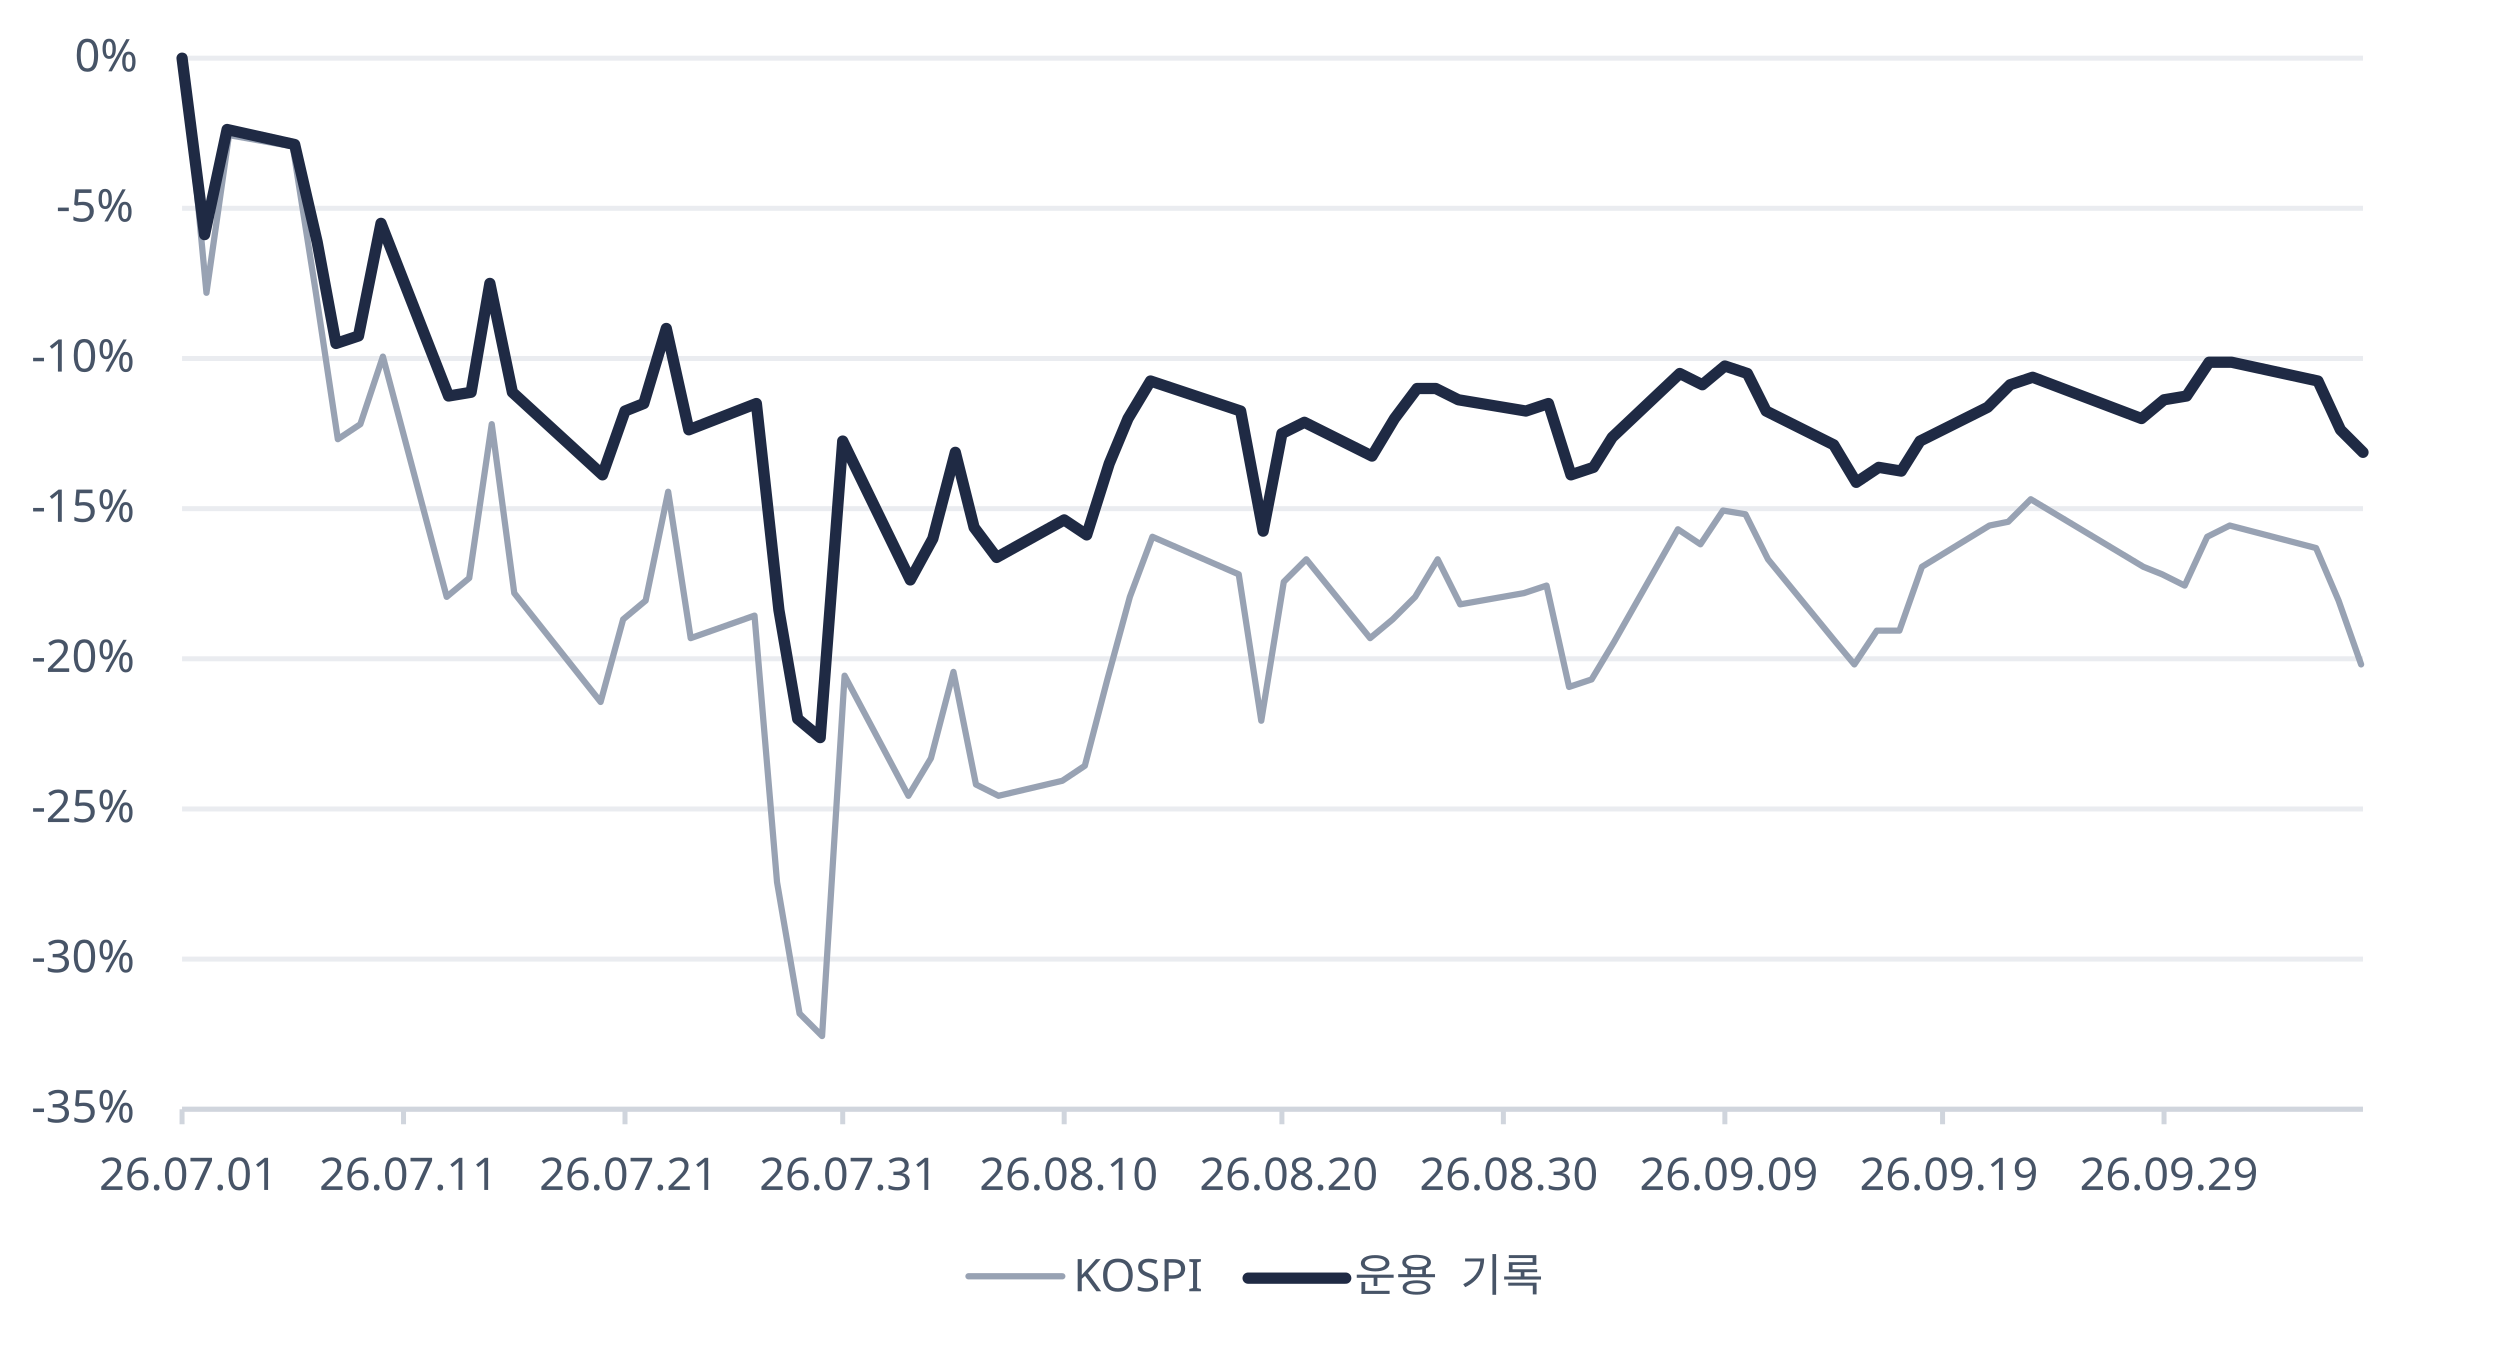
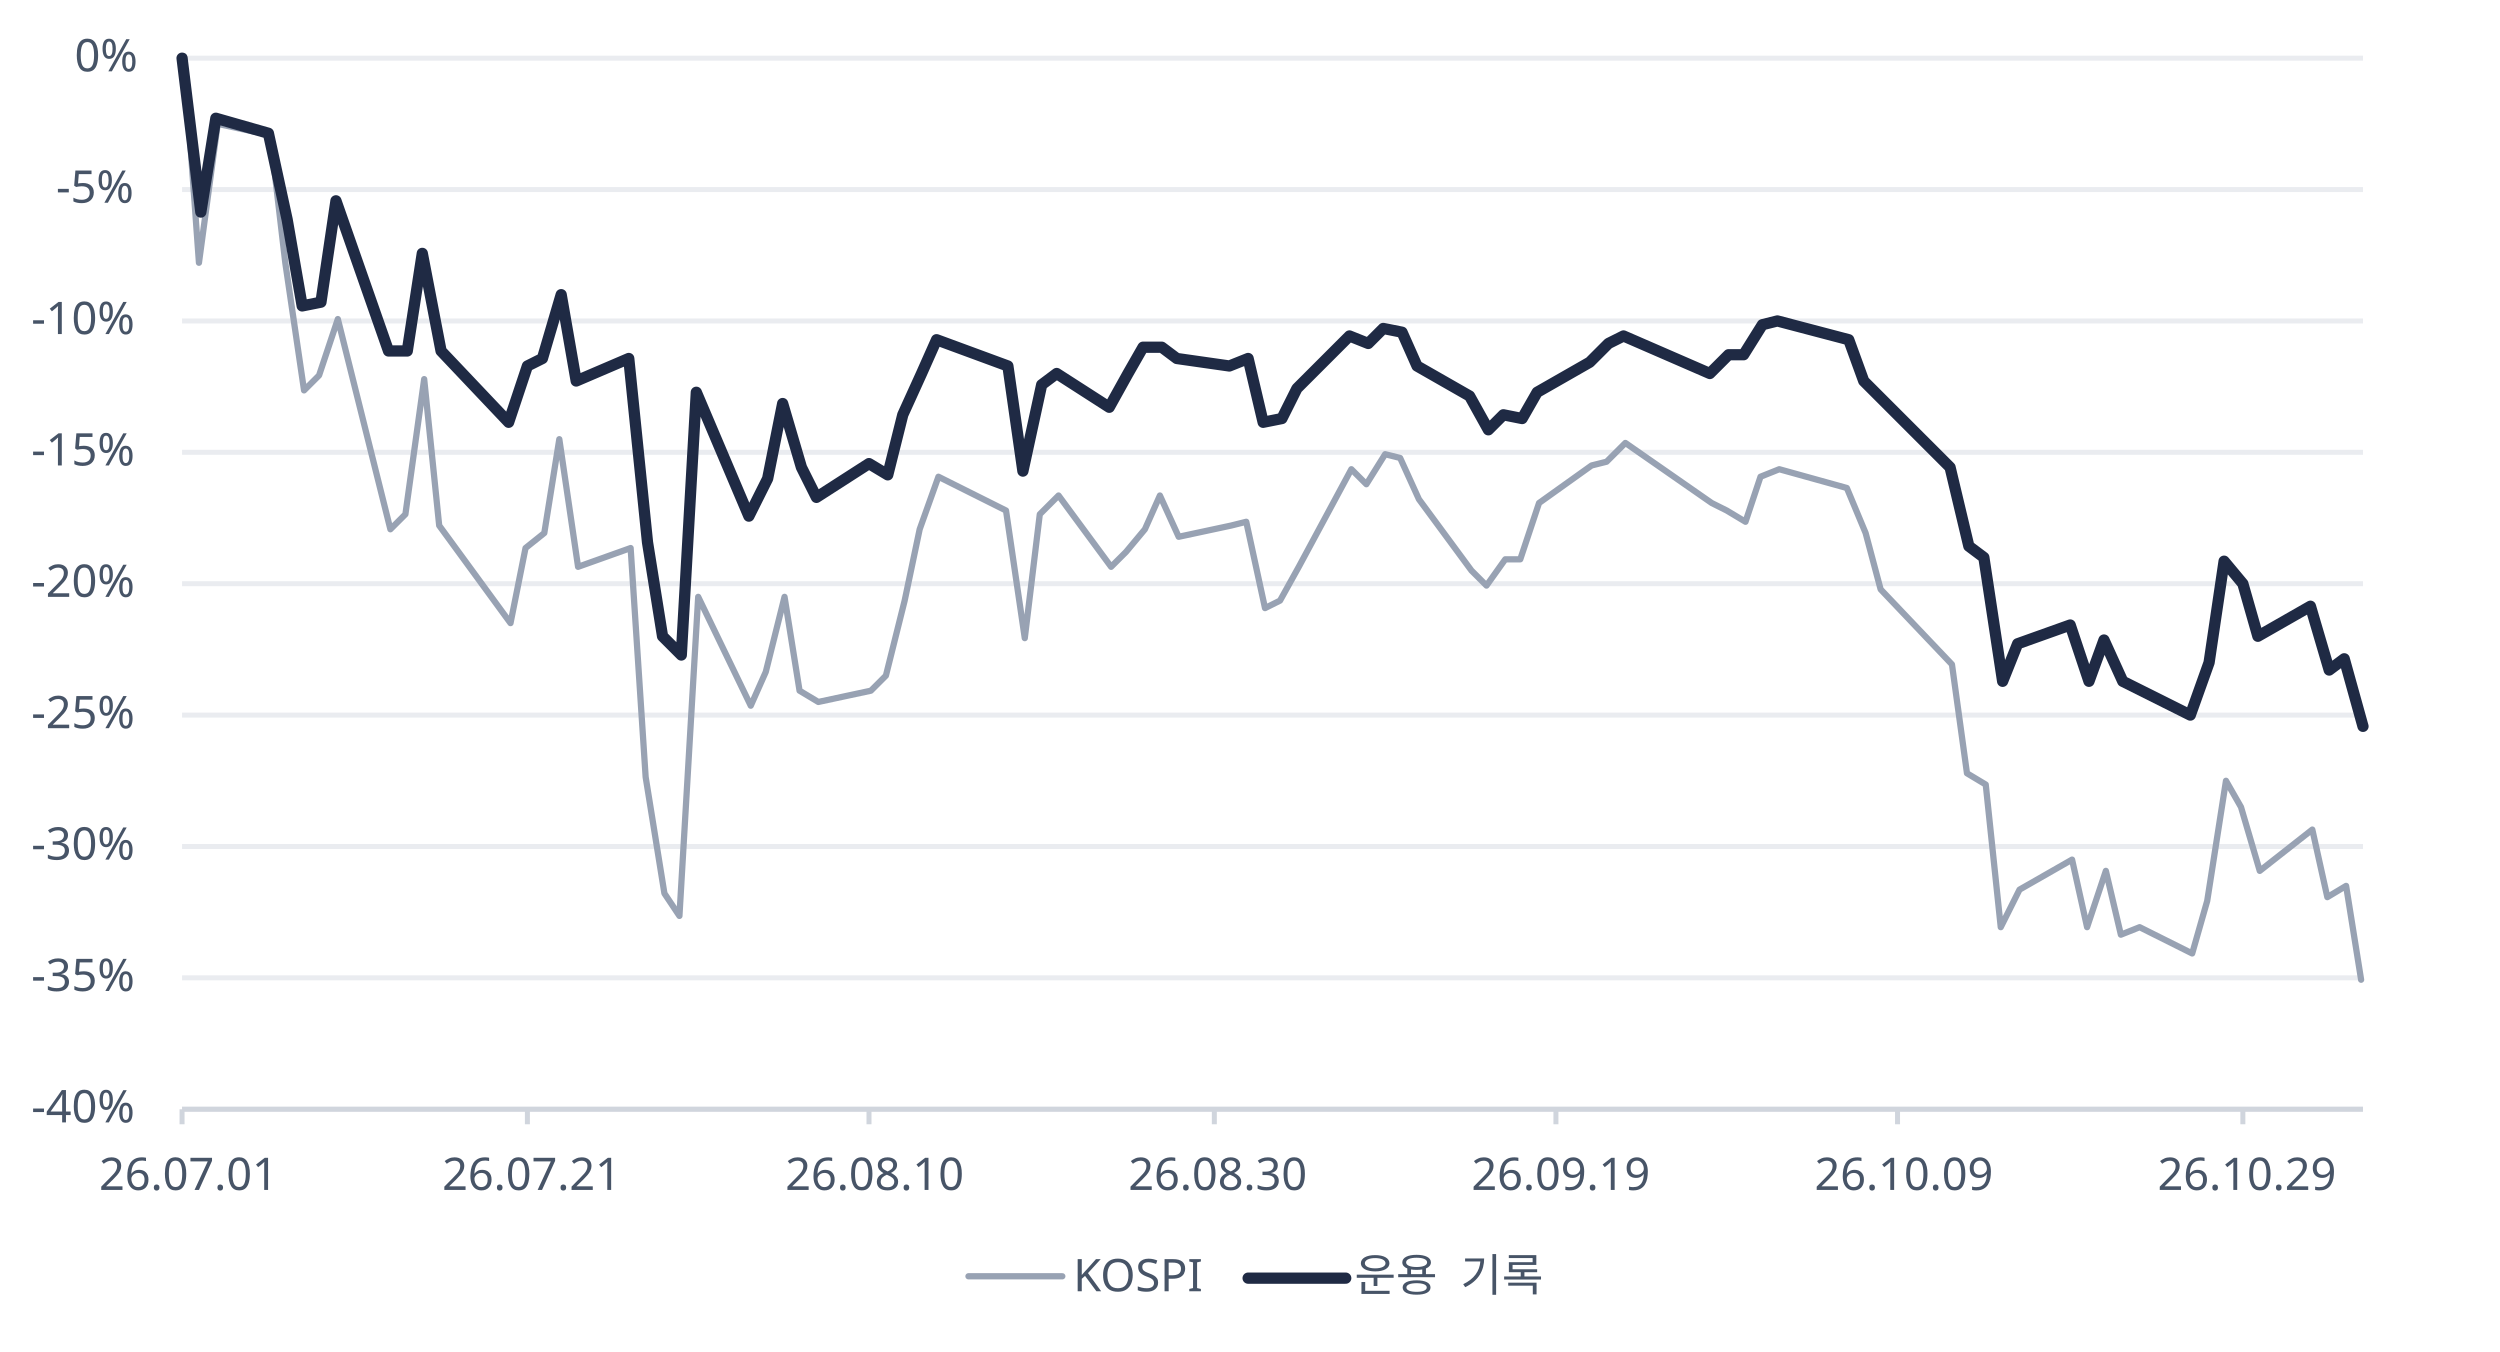
<svg xmlns="http://www.w3.org/2000/svg" width="666" height="360" xml:space="preserve" overflow="hidden">
  <defs>
    <clipPath id="clip0">
      <rect x="555" y="13" width="666" height="360" />
    </clipPath>
  </defs>
  <g clip-path="url(#clip0)" transform="translate(-555 -13)">
    <g>
-       <path d="M603.5 308.5 1184.5 308.5M603.5 268.5 1184.5 268.5M603.5 228.5 1184.5 228.5M603.5 188.5 1184.5 188.5M603.5 148.5 1184.5 148.5M603.5 108.5 1184.5 108.5M603.5 68.5 1184.5 68.5M603.5 28.5 1184.5 28.5" stroke="#EAECF0" stroke-width="1.333" stroke-linejoin="round" stroke-miterlimit="10" fill="none" />
+       <path d="M603.5 308.5 1184.5 308.5M603.5 273.5 1184.5 273.5M603.5 238.5 1184.5 238.5M603.5 203.5 1184.5 203.5M603.5 168.5 1184.5 168.5M603.5 133.5 1184.5 133.5M603.5 98.5 1184.5 98.5M603.5 63.5 1184.5 63.5M603.5 28.5 1184.5 28.5" stroke="#EAECF0" stroke-width="1.333" stroke-linejoin="round" stroke-miterlimit="10" fill="none" />
    </g>
    <g>
      <path d="M603.5 308.5 1184.5 308.5" stroke="#D0D5DD" stroke-width="1.333" stroke-linejoin="round" stroke-miterlimit="10" fill="none" fill-rule="evenodd" />
    </g>
    <g>
-       <path d="M603.5 308.5 603.5 312.5M662.5 308.5 662.5 312.5M721.5 308.5 721.5 312.5M779.5 308.5 779.5 312.5M838.5 308.5 838.5 312.5M896.5 308.5 896.5 312.5M955.5 308.5 955.5 312.5M1014.5 308.5 1014.5 312.5M1072.5 308.5 1072.5 312.5M1131.5 308.5 1131.5 312.5" stroke="#D0D5DD" stroke-width="1.333" stroke-linejoin="round" stroke-miterlimit="10" fill="none" />
+       <path d="M603.5 308.5 603.5 312.5M695.5 308.5 695.5 312.5M786.5 308.5 786.5 312.5M878.5 308.5 878.5 312.5M969.5 308.5 969.5 312.5M1060.5 308.5 1060.5 312.5M1152.5 308.5 1152.5 312.5" stroke="#D0D5DD" stroke-width="1.333" stroke-linejoin="round" stroke-miterlimit="10" fill="none" />
    </g>
    <g>
-       <path d="M604 28 610 91 616 49 633 52 639 90 645 130 651 126 657 108 674 172 680 167 686 126 692 171 715 200 721 178 727 173 733 144 739 183 756 177 762 248 768 283 774 289 780 193 797 225 803 215 809 192 815 222 821 225 838 221 844 217 850 194 856 172 862 156 885 166 891 205 897 168 903 162 920 183 926 178 932 172 938 162 944 174 961 171 967 169 973 196 979 194 985 184 1002 154 1008 158 1014 149 1020 150 1026 162 1044 184 1049 190 1055 181 1061 181 1067 164 1085 153 1090 152 1096 146 1126 164 1131 166 1137 169 1143 156 1149 153 1172 159 1178 173 1184 190" stroke="#98A2B3" stroke-width="1.667" stroke-linecap="round" stroke-linejoin="round" stroke-miterlimit="10" fill="none" />
+       <path d="M604 28 608 83 613 46 627 49 631 83 636 117 640 113 645 98 659 154 663 150 668 114 672 153 691 179 695 159 700 155 704 130 709 164 723 159 727 220 732 251 736 257 741 172 755 201 759 192 764 172 768 197 773 200 787 197 791 193 796 173 800 154 805 140 823 149 828 183 832 150 837 145 851 164 855 160 860 154 864 145 869 156 883 153 887 152 892 175 896 173 901 164 915 138 919 142 924 134 928 135 933 146 947 165 951 169 956 162 960 162 965 147 979 137 983 136 988 131 1011 147 1015 149 1020 152 1024 140 1029 138 1047 143 1052 155 1056 170 1075 190 1079 219 1084 222 1088 260 1093 250 1107 242 1111 260 1116 245 1120 262 1125 260 1139 267 1143 253 1148 221 1152 228 1157 245 1171 234 1175 252 1180 249 1184 274" stroke="#98A2B3" stroke-width="1.667" stroke-linecap="round" stroke-linejoin="round" stroke-miterlimit="10" fill="none" />
    </g>
    <g>
-       <path d="M603.5 28.5 609.5 75.5 615.5 47.5 633.5 51.5 639.5 77.5 644.5 104.5 650.5 102.5 656.5 72.5 674.5 118.5 680.5 117.5 685.5 88.5 691.5 117.5 715.5 139.5 721.5 122.5 726.5 120.5 732.5 100.5 738.5 127.5 756.5 120.5 762.5 175.5 767.5 204.5 773.5 209.5 779.5 130.5 797.5 167.5 803.5 156.5 809.5 133.5 814.5 153.5 820.5 161.5 838.5 151.5 844.5 155.5 850.5 136.5 855.5 124.5 861.5 114.5 885.5 122.5 891.5 154.5 896.5 128.5 902.5 125.5 920.5 134.5 926.5 124.5 932.5 116.5 937.5 116.5 943.5 119.5 961.5 122.5 967.5 120.5 973.5 139.5 979.5 137.5 984.5 129.5 1002.5 112.5 1008.5 115.5 1014.5 110.5 1020.5 112.5 1025.5 122.5 1043.5 131.5 1049.5 141.5 1055.5 137.5 1061.5 138.5 1066.5 130.5 1084.5 121.5 1090.5 115.5 1096.5 113.5 1125.5 124.5 1131.5 119.5 1137.5 118.5 1143.5 109.5 1149.5 109.5 1172.5 114.5 1178.5 127.5 1184.5 133.5" stroke="#1F2A44" stroke-width="3" stroke-linecap="round" stroke-linejoin="round" stroke-miterlimit="10" fill="none" />
+       <path d="M603.5 28.5 608.5 69.5 612.5 44.5 626.5 48.5 631.5 71.5 635.5 94.5 640.5 93.5 644.5 66.5 658.5 106.5 663.5 106.5 667.5 80.5 672.5 106.5 690.5 125.5 695.5 110.5 699.5 108.5 704.5 91.5 708.5 114.5 722.5 108.5 727.5 157.5 731.5 182.5 736.5 187.5 740.5 117.5 754.5 150.5 759.5 140.5 763.5 120.5 768.5 137.5 772.5 145.5 786.5 136.5 791.5 139.5 795.5 123.5 800.5 112.5 804.5 103.5 823.5 110.5 827.5 138.5 832.5 115.5 836.5 112.5 850.5 121.5 855.5 112.5 859.5 105.5 864.5 105.5 868.5 108.5 882.5 110.5 887.5 108.5 891.5 125.5 896.5 124.5 900.5 116.5 914.5 102.5 919.5 104.5 923.5 100.5 928.5 101.5 932.5 110.5 946.5 118.5 951.5 127.5 955.5 123.5 960.5 124.5 964.5 117.5 978.5 109.5 983.5 104.5 987.5 102.5 1010.5 112.5 1015.5 107.5 1019.5 107.5 1024.5 99.5 1028.5 98.5 1047.5 103.5 1051.5 114.5 1056.5 119.5 1074.5 137.5 1079.5 158.5 1083.5 161.5 1088.5 194.5 1092.5 184.5 1106.5 179.5 1111.5 194.5 1115.5 183.5 1120.5 194.5 1124.5 196.5 1138.5 203.5 1143.5 189.5 1147.5 162.5 1152.5 168.5 1156.5 182.5 1170.5 174.5 1175.5 191.5 1179.5 188.5 1184.5 206.5" stroke="#1F2A44" stroke-width="3" stroke-linecap="round" stroke-linejoin="round" stroke-miterlimit="10" fill="none" />
    </g>
    <g>
-       <text fill="#475467" font-family="Malgun Gothic,Malgun Gothic_MSFontService,sans-serif" font-weight="400" font-size="12" transform="translate(563.333 312)">-35%</text>
+       <text fill="#475467" font-family="Malgun Gothic,Malgun Gothic_MSFontService,sans-serif" font-weight="400" font-size="12" transform="translate(563.333 312)">-40%</text>
    </g>
    <g>
-       <text fill="#475467" font-family="Malgun Gothic,Malgun Gothic_MSFontService,sans-serif" font-weight="400" font-size="12" transform="translate(563.333 272)">-30%</text>
+       <text fill="#475467" font-family="Malgun Gothic,Malgun Gothic_MSFontService,sans-serif" font-weight="400" font-size="12" transform="translate(563.333 277)">-35%</text>
    </g>
    <g>
-       <text fill="#475467" font-family="Malgun Gothic,Malgun Gothic_MSFontService,sans-serif" font-weight="400" font-size="12" transform="translate(563.333 232)">-25%</text>
+       <text fill="#475467" font-family="Malgun Gothic,Malgun Gothic_MSFontService,sans-serif" font-weight="400" font-size="12" transform="translate(563.333 242)">-30%</text>
    </g>
    <g>
-       <text fill="#475467" font-family="Malgun Gothic,Malgun Gothic_MSFontService,sans-serif" font-weight="400" font-size="12" transform="translate(563.333 192)">-20%</text>
+       <text fill="#475467" font-family="Malgun Gothic,Malgun Gothic_MSFontService,sans-serif" font-weight="400" font-size="12" transform="translate(563.333 207)">-25%</text>
    </g>
    <g>
-       <text fill="#475467" font-family="Malgun Gothic,Malgun Gothic_MSFontService,sans-serif" font-weight="400" font-size="12" transform="translate(563.333 152)">-15%</text>
+       <text fill="#475467" font-family="Malgun Gothic,Malgun Gothic_MSFontService,sans-serif" font-weight="400" font-size="12" transform="translate(563.333 172)">-20%</text>
    </g>
    <g>
-       <text fill="#475467" font-family="Malgun Gothic,Malgun Gothic_MSFontService,sans-serif" font-weight="400" font-size="12" transform="translate(563.333 112)">-10%</text>
+       <text fill="#475467" font-family="Malgun Gothic,Malgun Gothic_MSFontService,sans-serif" font-weight="400" font-size="12" transform="translate(563.333 137)">-15%</text>
    </g>
    <g>
-       <text fill="#475467" font-family="Malgun Gothic,Malgun Gothic_MSFontService,sans-serif" font-weight="400" font-size="12" transform="translate(569.94 72)">-5%</text>
+       <text fill="#475467" font-family="Malgun Gothic,Malgun Gothic_MSFontService,sans-serif" font-weight="400" font-size="12" transform="translate(563.333 102)">-10%</text>
+     </g>
+     <g>
+       <text fill="#475467" font-family="Malgun Gothic,Malgun Gothic_MSFontService,sans-serif" font-weight="400" font-size="12" transform="translate(569.94 67)">-5%</text>
    </g>
    <g>
      <text fill="#475467" font-family="Malgun Gothic,Malgun Gothic_MSFontService,sans-serif" font-weight="400" font-size="12" transform="translate(574.86 32)">0%</text>
    </g>
    <g>
      <text fill="#475467" font-family="Malgun Gothic,Malgun Gothic_MSFontService,sans-serif" font-weight="400" font-size="12" transform="translate(581.393 330)">26.07.01</text>
    </g>
    <g>
-       <text fill="#475467" font-family="Malgun Gothic,Malgun Gothic_MSFontService,sans-serif" font-weight="400" font-size="12" transform="translate(640.018 330)">26.07.11</text>
+       <text fill="#475467" font-family="Malgun Gothic,Malgun Gothic_MSFontService,sans-serif" font-weight="400" font-size="12" transform="translate(672.792 330)">26.07.21</text>
    </g>
    <g>
-       <text fill="#475467" font-family="Malgun Gothic,Malgun Gothic_MSFontService,sans-serif" font-weight="400" font-size="12" transform="translate(698.642 330)">26.07.21</text>
+       <text fill="#475467" font-family="Malgun Gothic,Malgun Gothic_MSFontService,sans-serif" font-weight="400" font-size="12" transform="translate(764.19 330)">26.08.10</text>
    </g>
    <g>
-       <text fill="#475467" font-family="Malgun Gothic,Malgun Gothic_MSFontService,sans-serif" font-weight="400" font-size="12" transform="translate(757.266 330)">26.07.31</text>
+       <text fill="#475467" font-family="Malgun Gothic,Malgun Gothic_MSFontService,sans-serif" font-weight="400" font-size="12" transform="translate(855.589 330)">26.08.30</text>
    </g>
    <g>
-       <text fill="#475467" font-family="Malgun Gothic,Malgun Gothic_MSFontService,sans-serif" font-weight="400" font-size="12" transform="translate(815.89 330)">26.08.10</text>
+       <text fill="#475467" font-family="Malgun Gothic,Malgun Gothic_MSFontService,sans-serif" font-weight="400" font-size="12" transform="translate(946.987 330)">26.09.19</text>
    </g>
    <g>
-       <text fill="#475467" font-family="Malgun Gothic,Malgun Gothic_MSFontService,sans-serif" font-weight="400" font-size="12" transform="translate(874.514 330)">26.08.20</text>
+       <text fill="#475467" font-family="Malgun Gothic,Malgun Gothic_MSFontService,sans-serif" font-weight="400" font-size="12" transform="translate(1038.39 330)">26.10.09</text>
    </g>
    <g>
-       <text fill="#475467" font-family="Malgun Gothic,Malgun Gothic_MSFontService,sans-serif" font-weight="400" font-size="12" transform="translate(933.139 330)">26.08.30</text>
-     </g>
-     <g>
-       <text fill="#475467" font-family="Malgun Gothic,Malgun Gothic_MSFontService,sans-serif" font-weight="400" font-size="12" transform="translate(991.763 330)">26.09.09</text>
-     </g>
-     <g>
-       <text fill="#475467" font-family="Malgun Gothic,Malgun Gothic_MSFontService,sans-serif" font-weight="400" font-size="12" transform="translate(1050.39 330)">26.09.19</text>
-     </g>
-     <g>
-       <text fill="#475467" font-family="Malgun Gothic,Malgun Gothic_MSFontService,sans-serif" font-weight="400" font-size="12" transform="translate(1109.01 330)">26.09.29</text>
+       <text fill="#475467" font-family="Malgun Gothic,Malgun Gothic_MSFontService,sans-serif" font-weight="400" font-size="12" transform="translate(1129.78 330)">26.10.29</text>
    </g>
    <g>
      <path d="M813 353 838 353" stroke="#98A2B3" stroke-width="1.667" stroke-linecap="round" stroke-linejoin="round" stroke-miterlimit="10" fill="none" fill-rule="evenodd" />
    </g>
    <g>
      <text fill="#475467" font-family="Malgun Gothic,Malgun Gothic_MSFontService,sans-serif" font-weight="400" font-size="12" transform="translate(840.934 357)">KOSPI</text>
    </g>
    <g>
      <path d="M887.5 353.5 913.5 353.5" stroke="#1F2A44" stroke-width="3" stroke-linecap="round" stroke-linejoin="round" stroke-miterlimit="10" fill="none" fill-rule="evenodd" />
    </g>
    <g>
      <text fill="#475467" font-family="Malgun Gothic,Malgun Gothic_MSFontService,sans-serif" font-weight="400" font-size="12" transform="translate(915.846 357)">운용</text>
    </g>
    <g>
      <text fill="#475467" font-family="Malgun Gothic,Malgun Gothic_MSFontService,sans-serif" font-weight="400" font-size="12" transform="translate(944.066 357)">기록</text>
    </g>
  </g>
</svg>
